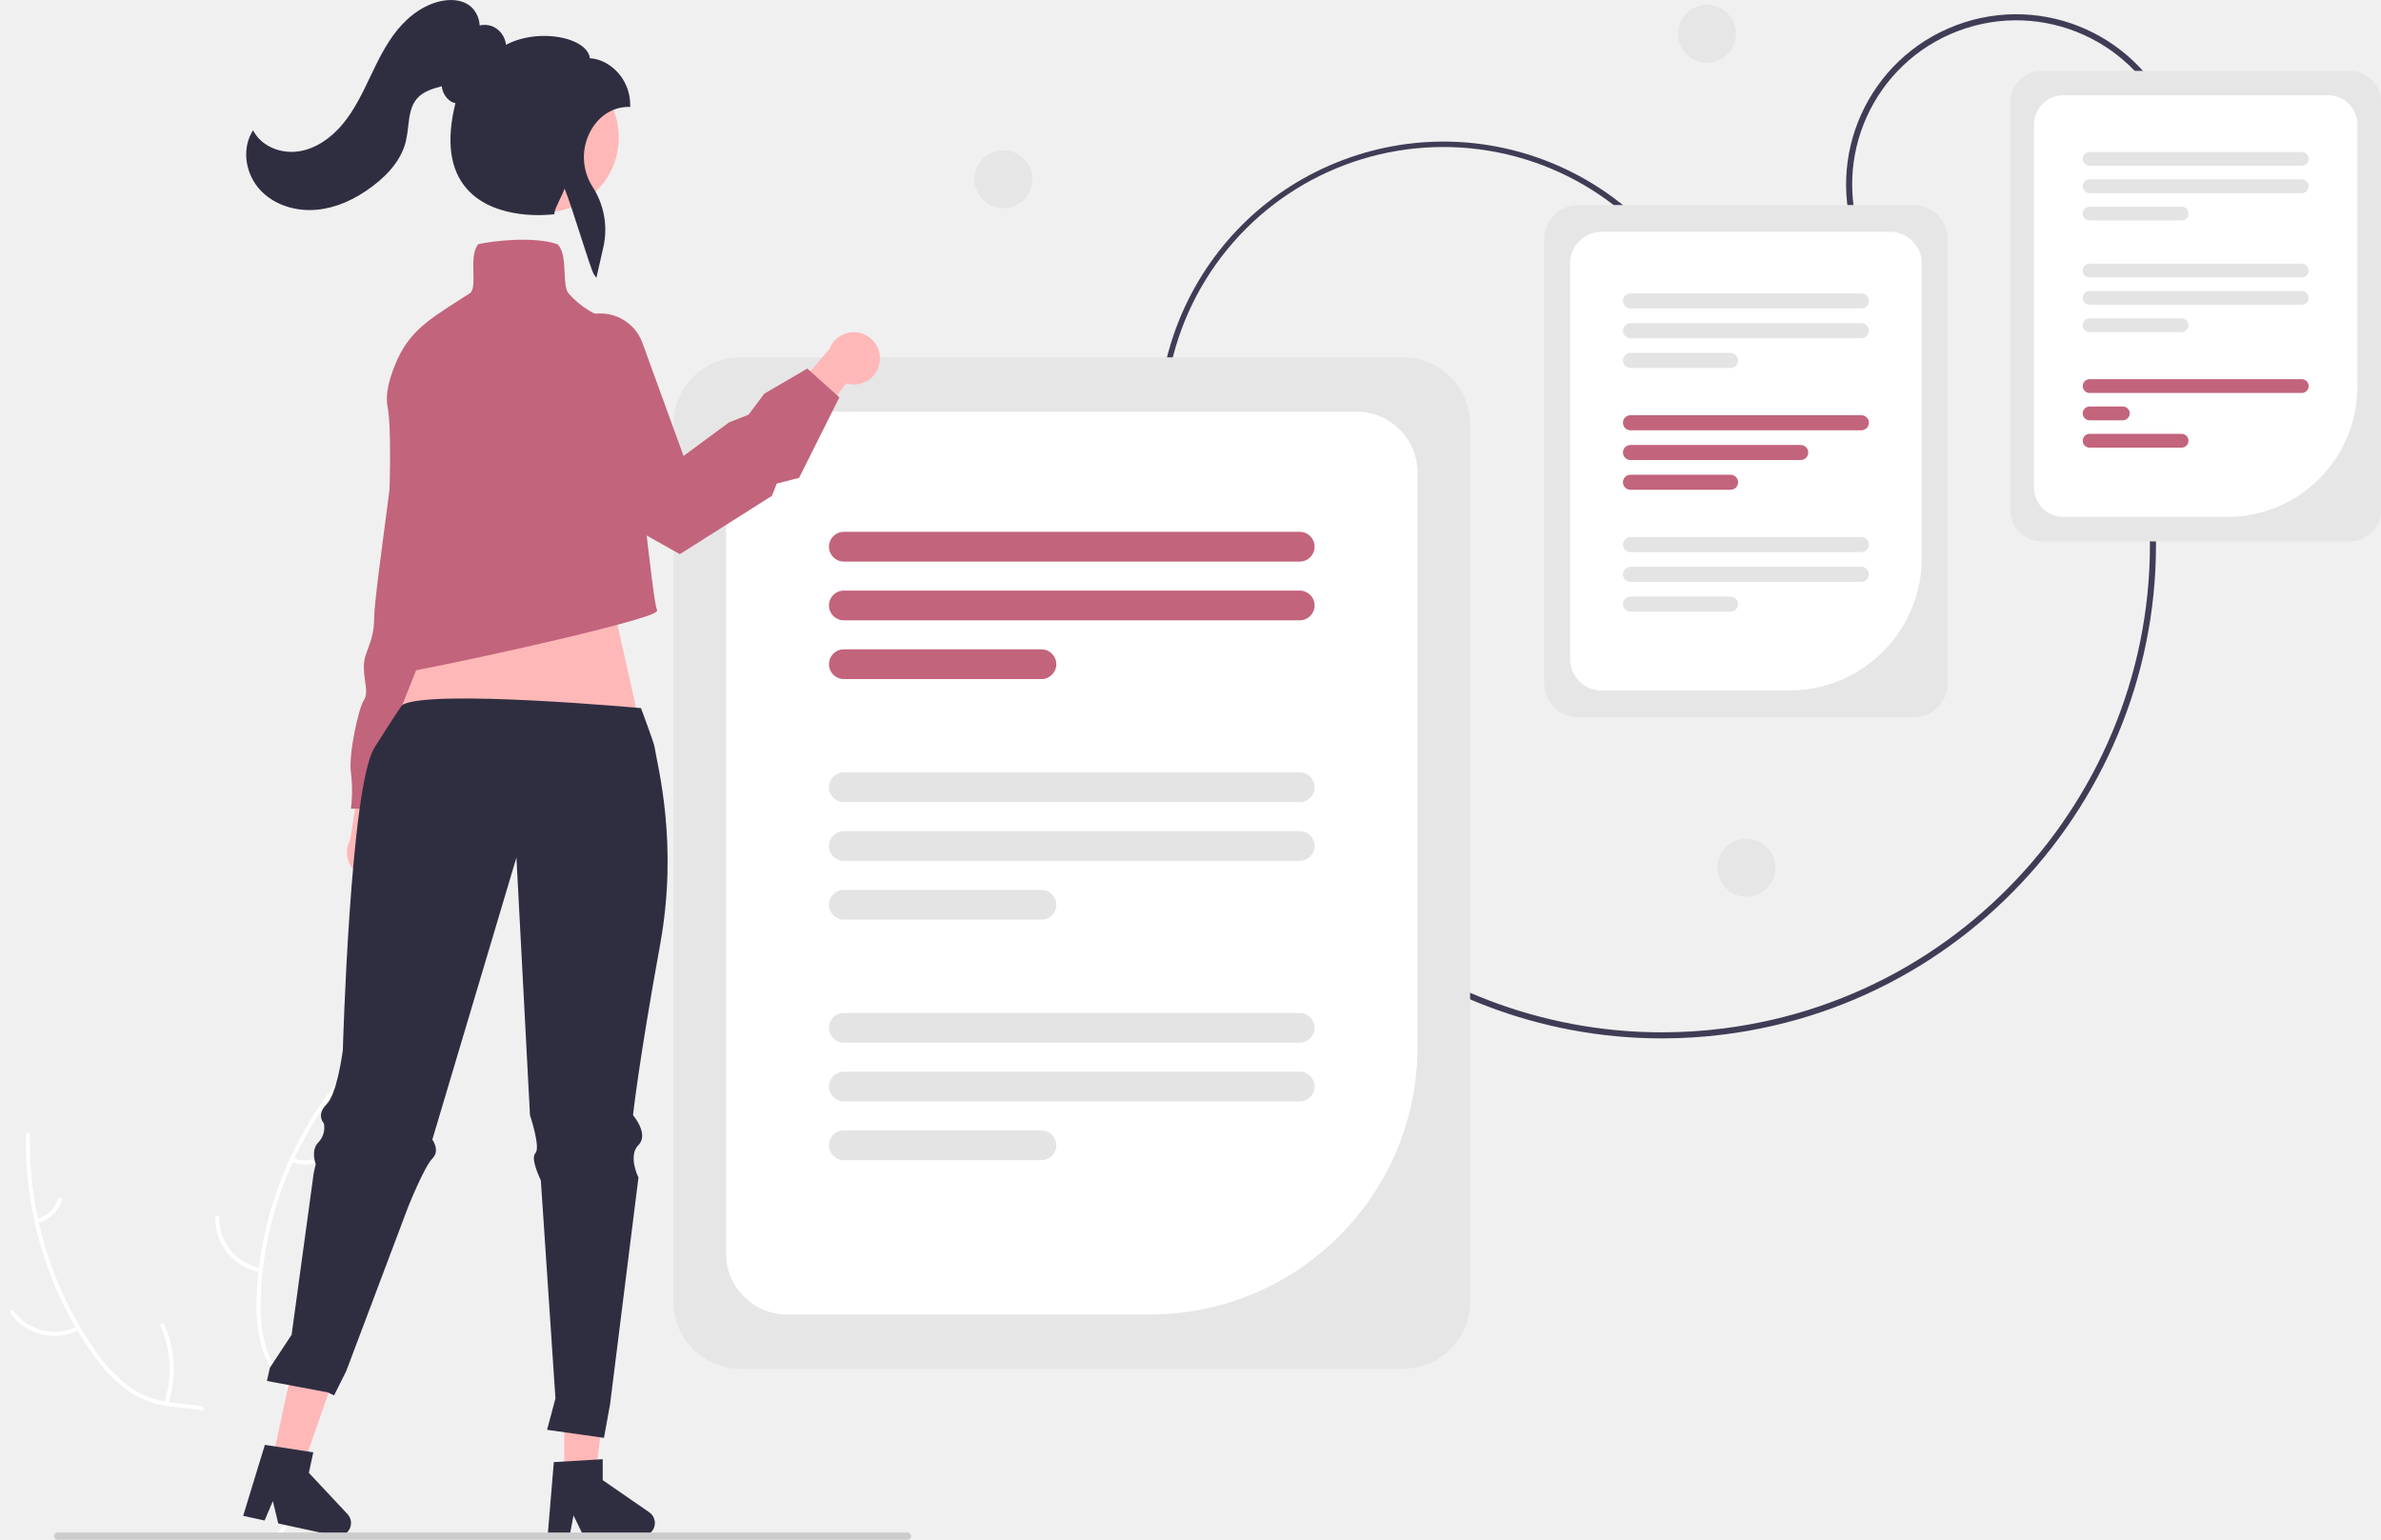
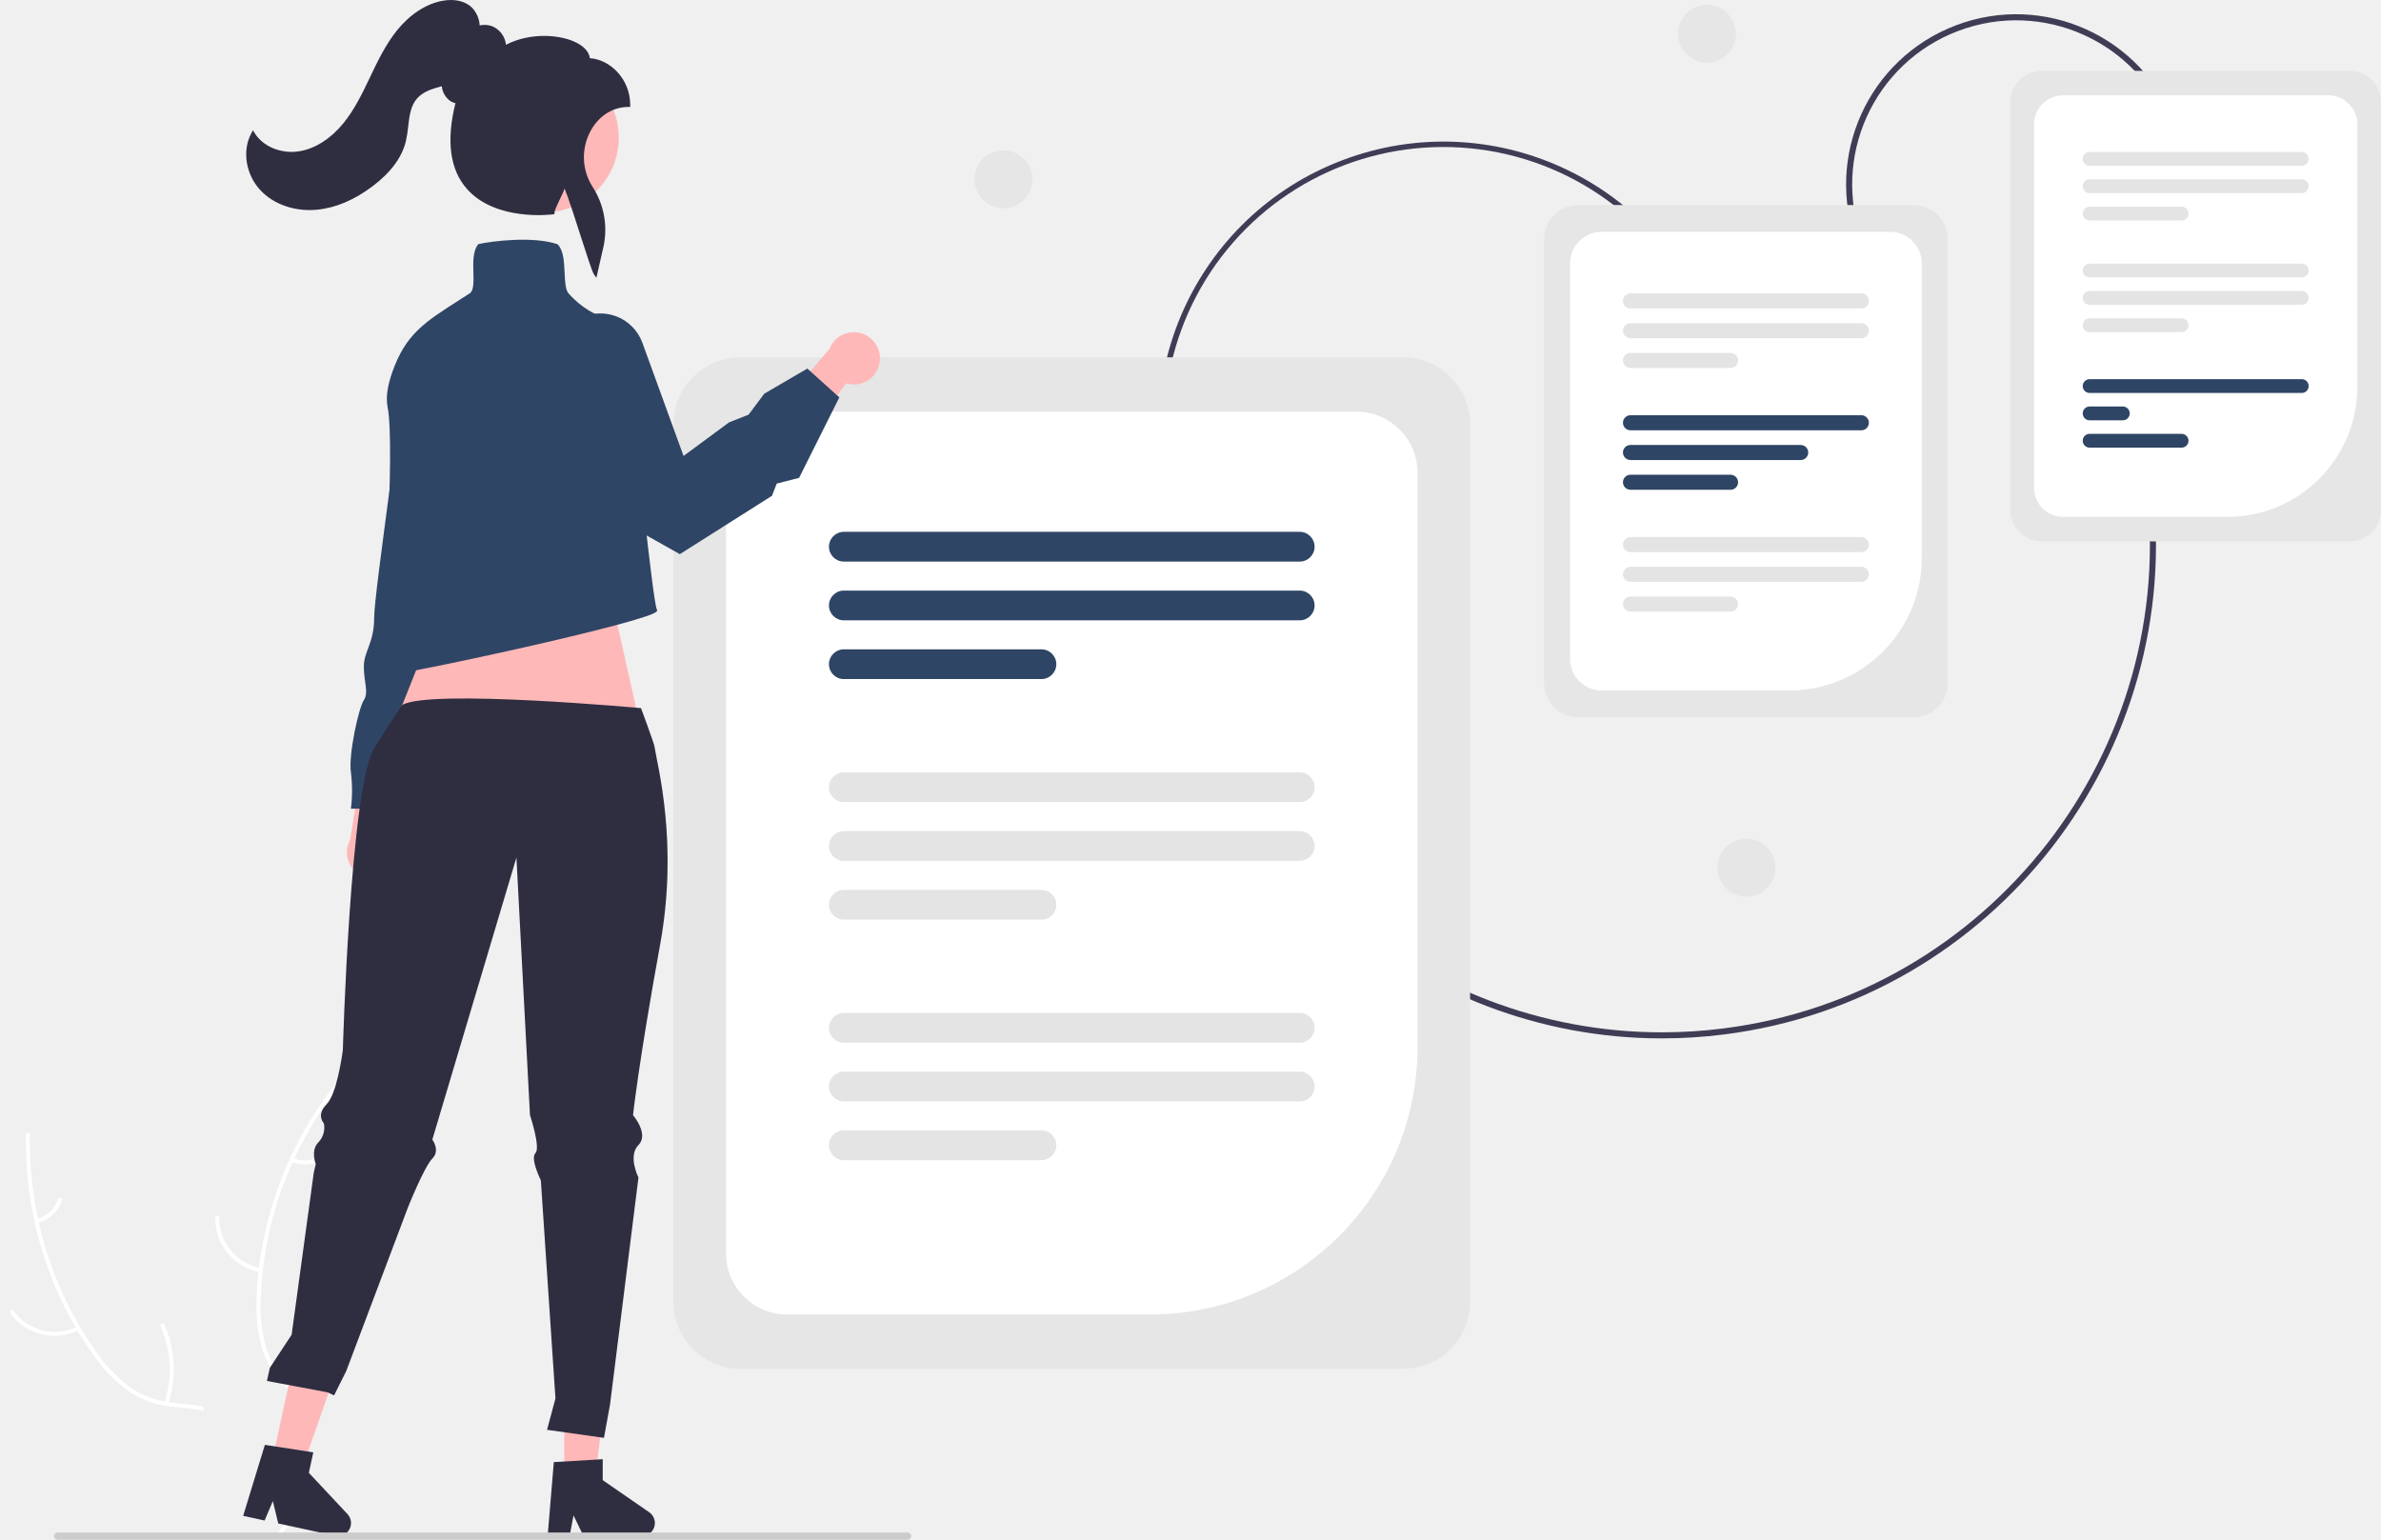
<svg xmlns="http://www.w3.org/2000/svg" data-name="Layer 1" width="785.166" height="507.754" viewBox="0 0 785.166 507.754">
  <path d="M755.423,538.554c-80.774.004-151.053-60.252-161.435-142.438l1.984-.251c10.254,81.171,79.677,140.684,159.452,140.688a161.362,161.362,0,0,0,20.273-1.279c87.986-11.115,150.524-91.739,139.409-179.725l1.984-.251c11.253,89.08-52.063,170.708-141.143,181.96A163.743,163.743,0,0,1,755.423,538.554Z" transform="translate(-207.417 -196.1229)" fill="#3f3d56" />
  <path d="M819.834,276.761a56.086,56.086,0,1,1,104.917-39.688l-1.871.708a54.085,54.085,0,1,0-101.174,38.271Z" transform="translate(-207.417 -196.1229)" fill="#3f3d56" />
  <path d="M982.306,374.653H880.641a10.288,10.288,0,0,1-10.277-10.277V229.76A10.288,10.288,0,0,1,880.641,219.483H982.306A10.288,10.288,0,0,1,992.583,229.76V364.376A10.288,10.288,0,0,1,982.306,374.653Z" transform="translate(-207.417 -196.1229)" fill="#e6e6e6" />
  <path d="M941.913,366.587H887.788a9.636,9.636,0,0,1-9.625-9.625v-119.79a9.636,9.636,0,0,1,9.625-9.625h87.373a9.635,9.635,0,0,1,9.625,9.625v86.543A42.92,42.92,0,0,1,941.913,366.587Z" transform="translate(-207.417 -196.1229)" fill="#fff" />
  <path d="M966.444,287.621H896.503a2.281,2.281,0,1,1,0-4.562H966.444a2.281,2.281,0,1,1,0,4.562Z" transform="translate(-207.417 -196.1229)" fill="#e4e4e4" />
  <path d="M966.444,296.634H896.503a2.281,2.281,0,0,1,0-4.562H966.444a2.281,2.281,0,1,1,0,4.562Z" transform="translate(-207.417 -196.1229)" fill="#e4e4e4" />
  <path d="M926.821,305.648H896.503a2.281,2.281,0,0,1,0-4.562H926.821a2.281,2.281,0,0,1,0,4.562Z" transform="translate(-207.417 -196.1229)" fill="#e4e4e4" />
  <path d="M966.444,250.813H896.503a2.281,2.281,0,1,1,0-4.562H966.444a2.281,2.281,0,1,1,0,4.562Z" transform="translate(-207.417 -196.1229)" fill="#e4e4e4" />
  <path d="M966.444,259.826H896.503a2.281,2.281,0,0,1,0-4.562H966.444a2.281,2.281,0,1,1,0,4.562Z" transform="translate(-207.417 -196.1229)" fill="#e4e4e4" />
  <path d="M926.821,268.84H896.503a2.281,2.281,0,0,1,0-4.562H926.821a2.281,2.281,0,0,1,0,4.562Z" transform="translate(-207.417 -196.1229)" fill="#e4e4e4" />
-   <path d="M966.444,325.717H896.503a2.281,2.281,0,1,1,0-4.562H966.444a2.281,2.281,0,1,1,0,4.562Z" transform="translate(-207.417 -196.1229)" fill="#c2647c" />
-   <path d="M907.444,334.73H896.503a2.281,2.281,0,0,1,0-4.562H907.444a2.281,2.281,0,1,1,0,4.562Z" transform="translate(-207.417 -196.1229)" fill="#c2647c" />
-   <path d="M926.821,343.744H896.503a2.281,2.281,0,0,1,0-4.562H926.821a2.281,2.281,0,0,1,0,4.562Z" transform="translate(-207.417 -196.1229)" fill="#c2647c" />
+   <path d="M966.444,325.717H896.503a2.281,2.281,0,1,1,0-4.562H966.444a2.281,2.281,0,1,1,0,4.562Z" transform="translate(-207.417 -196.1229)" fill="#2f4565" />
+   <path d="M907.444,334.73H896.503a2.281,2.281,0,0,1,0-4.562H907.444a2.281,2.281,0,1,1,0,4.562Z" transform="translate(-207.417 -196.1229)" fill="#2f4565" />
+   <path d="M926.821,343.744H896.503a2.281,2.281,0,0,1,0-4.562H926.821a2.281,2.281,0,0,1,0,4.562Z" transform="translate(-207.417 -196.1229)" fill="#2f4565" />
  <path d="M595.504,370.14A94.031,94.031,0,0,1,771.402,303.602l-1.871.708A92.031,92.031,0,1,0,597.375,369.432Z" transform="translate(-207.417 -196.1229)" fill="#3f3d56" />
  <circle cx="562.907" cy="11.141" r="9.546" fill="#e6e6e6" />
  <circle cx="575.907" cy="286.141" r="9.546" fill="#e6e6e6" />
  <circle cx="330.907" cy="59.141" r="9.546" fill="#e6e6e6" />
  <path d="M670.117,647.511h-218.533A22.115,22.115,0,0,1,429.494,625.421V336.058a22.115,22.115,0,0,1,22.09-22.09h218.533A22.115,22.115,0,0,1,692.207,336.058V625.421A22.115,22.115,0,0,1,670.117,647.511Z" transform="translate(-207.417 -196.1229)" fill="#e6e6e6" />
  <path d="M586.709,629.6H466.945a20.137,20.137,0,0,1-20.114-20.114V351.993a20.136,20.136,0,0,1,20.114-20.114H654.756a20.136,20.136,0,0,1,20.114,20.114V541.44A88.26,88.26,0,0,1,586.709,629.6Z" transform="translate(-207.417 -196.1229)" fill="#fff" />
-   <path d="M636.021,381.313H485.681a4.903,4.903,0,1,1,0-9.806H636.021a4.903,4.903,0,1,1,0,9.806Z" transform="translate(-207.417 -196.1229)" fill="#c2647c" />
-   <path d="M636.021,400.687H485.681a4.903,4.903,0,0,1,0-9.807H636.021a4.903,4.903,0,1,1,0,9.807Z" transform="translate(-207.417 -196.1229)" fill="#c2647c" />
-   <path d="M550.849,420.062h-65.169a4.903,4.903,0,0,1,0-9.807h65.169a4.903,4.903,0,1,1,0,9.807Z" transform="translate(-207.417 -196.1229)" fill="#c2647c" />
+   <path d="M636.021,381.313H485.681a4.903,4.903,0,1,1,0-9.806H636.021a4.903,4.903,0,1,1,0,9.806Z" transform="translate(-207.417 -196.1229)" fill="#2f4565" />
+   <path d="M636.021,400.687H485.681a4.903,4.903,0,0,1,0-9.807H636.021a4.903,4.903,0,1,1,0,9.807Z" transform="translate(-207.417 -196.1229)" fill="#2f4565" />
+   <path d="M550.849,420.062h-65.169a4.903,4.903,0,0,1,0-9.807h65.169a4.903,4.903,0,1,1,0,9.807Z" transform="translate(-207.417 -196.1229)" fill="#2f4565" />
  <path d="M636.021,460.639H485.681a4.903,4.903,0,1,1,0-9.806H636.021a4.903,4.903,0,1,1,0,9.806Z" transform="translate(-207.417 -196.1229)" fill="#e4e4e4" />
  <path d="M636.021,480.014H485.681a4.903,4.903,0,0,1,0-9.807H636.021a4.903,4.903,0,0,1,0,9.807Z" transform="translate(-207.417 -196.1229)" fill="#e4e4e4" />
  <path d="M550.849,499.388h-65.169a4.903,4.903,0,0,1,0-9.807h65.169a4.903,4.903,0,1,1,0,9.807Z" transform="translate(-207.417 -196.1229)" fill="#e4e4e4" />
  <path d="M636.021,539.966H485.681a4.903,4.903,0,1,1,0-9.806H636.021a4.903,4.903,0,1,1,0,9.806Z" transform="translate(-207.417 -196.1229)" fill="#e4e4e4" />
  <path d="M636.021,559.34H485.681a4.903,4.903,0,0,1,0-9.807H636.021a4.903,4.903,0,0,1,0,9.807Z" transform="translate(-207.417 -196.1229)" fill="#e4e4e4" />
  <path d="M550.849,578.715h-65.169a4.903,4.903,0,0,1,0-9.807h65.169a4.903,4.903,0,0,1,0,9.807Z" transform="translate(-207.417 -196.1229)" fill="#e4e4e4" />
  <path d="M838.493,432.653H727.823a11.2,11.2,0,0,1-11.187-11.187V274.926a11.2,11.2,0,0,1,11.187-11.187H838.493a11.2,11.2,0,0,1,11.187,11.187V421.466A11.2,11.2,0,0,1,838.493,432.653Z" transform="translate(-207.417 -196.1229)" fill="#e6e6e6" />
  <path d="M797.467,423.829H735.602a10.445,10.445,0,0,1-10.433-10.433V282.996a10.445,10.445,0,0,1,10.433-10.433h95.111a10.445,10.445,0,0,1,10.433,10.433v97.153A43.729,43.729,0,0,1,797.467,423.829Z" transform="translate(-207.417 -196.1229)" fill="#fff" />
  <path d="M821.225,297.844h-76.135a2.483,2.483,0,1,1,0-4.966h76.135a2.483,2.483,0,1,1,0,4.966Z" transform="translate(-207.417 -196.1229)" fill="#e4e4e4" />
  <path d="M821.225,307.656h-76.135a2.483,2.483,0,0,1,0-4.966h76.135a2.483,2.483,0,0,1,0,4.966Z" transform="translate(-207.417 -196.1229)" fill="#e4e4e4" />
  <path d="M778.093,317.468H745.09a2.483,2.483,0,0,1,0-4.966H778.093a2.483,2.483,0,0,1,0,4.966Z" transform="translate(-207.417 -196.1229)" fill="#e4e4e4" />
-   <path d="M821.225,338.017h-76.135a2.483,2.483,0,1,1,0-4.966h76.135a2.483,2.483,0,1,1,0,4.966Z" transform="translate(-207.417 -196.1229)" fill="#c2647c" />
-   <path d="M801.225,347.829h-56.135a2.483,2.483,0,0,1,0-4.966h56.135a2.483,2.483,0,0,1,0,4.966Z" transform="translate(-207.417 -196.1229)" fill="#c2647c" />
-   <path d="M778.093,357.64H745.09a2.483,2.483,0,0,1,0-4.966H778.093a2.483,2.483,0,0,1,0,4.966Z" transform="translate(-207.417 -196.1229)" fill="#c2647c" />
+   <path d="M821.225,338.017h-76.135a2.483,2.483,0,1,1,0-4.966h76.135a2.483,2.483,0,1,1,0,4.966Z" transform="translate(-207.417 -196.1229)" fill="#2f4565" />
+   <path d="M801.225,347.829h-56.135a2.483,2.483,0,0,1,0-4.966h56.135a2.483,2.483,0,0,1,0,4.966Z" transform="translate(-207.417 -196.1229)" fill="#2f4565" />
+   <path d="M778.093,357.64H745.09a2.483,2.483,0,0,1,0-4.966H778.093a2.483,2.483,0,0,1,0,4.966Z" transform="translate(-207.417 -196.1229)" fill="#2f4565" />
  <path d="M821.225,378.19h-76.135a2.483,2.483,0,1,1,0-4.966h76.135a2.483,2.483,0,1,1,0,4.966Z" transform="translate(-207.417 -196.1229)" fill="#e4e4e4" />
  <path d="M821.225,388.001h-76.135a2.483,2.483,0,0,1,0-4.966h76.135a2.483,2.483,0,0,1,0,4.966Z" transform="translate(-207.417 -196.1229)" fill="#e4e4e4" />
  <path d="M778.093,397.813H745.09a2.483,2.483,0,0,1,0-4.966H778.093a2.483,2.483,0,0,1,0,4.966Z" transform="translate(-207.417 -196.1229)" fill="#e4e4e4" />
  <path d="M336.812,482.998a8.566,8.566,0,0,0-1.708-13.024l7.02-29.621-14.858,5.428-4.389,27.296a8.613,8.613,0,0,0,13.935,9.92Z" transform="translate(-207.417 -196.1229)" fill="#ffb8b8" />
-   <path d="M372.544,358.871l-5.963,15.334s2.556,15.334-1.704,18.741-2.556,3.407-2.556,5.963a13.104,13.104,0,0,1-5.111,9.371c-3.408,2.556-18.741,54.52-18.741,54.52H323.135a48.042,48.042,0,0,0,0-11.926c-.852-5.963,2.556-21.297,4.259-23.852s0-5.963,0-11.074,3.408-7.667,3.408-16.186,10.222-74.965,9.371-82.632,8.519-14.482,8.519-14.482h8.519Z" transform="translate(-207.417 -196.1229)" fill="#c2647c" />
+   <path d="M372.544,358.871l-5.963,15.334s2.556,15.334-1.704,18.741-2.556,3.407-2.556,5.963a13.104,13.104,0,0,1-5.111,9.371c-3.408,2.556-18.741,54.52-18.741,54.52H323.135a48.042,48.042,0,0,0,0-11.926c-.852-5.963,2.556-21.297,4.259-23.852s0-5.963,0-11.074,3.408-7.667,3.408-16.186,10.222-74.965,9.371-82.632,8.519-14.482,8.519-14.482h8.519Z" transform="translate(-207.417 -196.1229)" fill="#2f4565" />
  <polygon points="201.206 195.271 215.379 258.521 124.556 252.871 149.253 190.754 201.206 195.271" fill="#ffb8b8" />
  <path d="M210.652,629.117a96.901,96.901,0,0,0,12.51,27.53c12.48,18.87,30.34,33.3,49.97,44.85,1.36.81,2.74,1.6,4.12,2.38h13.77l.48-1.1v-.01l.56-1.27.07-.15.03.15.55,2.38h6.76c.56-.79,1.11-1.58,1.65-2.38.79-1.17,1.55-2.35,2.27-3.55a57.636,57.636,0,0,0,3.4-6.52c.12-.25.22-.5.32-.75l-.45-.49,1.87-8.18-3.76-.62,4.12-12.71c-.15-.47-.32-.94-.5-1.41-2.31-5.85-6.65-10.22-11.8-13.89-5.3-3.79-11.47-6.83-17.14-9.99-2.66-1.49-5.28-3.06-7.83-4.72v-.01q-4.89-3.165-9.49-6.77a1.427,1.427,0,0,1-.15-.11,1.069,1.069,0,0,1-.12-.1,140.902,140.902,0,0,1-34.31-38.93.01.01,0,0,1-.01-.01c-.3-.48-.58-.96-.86-1.45v-.01a136.255,136.255,0,0,1-9.41-19.65v-.01c-.2-.5-.38-1-.57-1.5q-.39.66-.75,1.32a.01.01,0,0,0-.01.01C206.242,588.797,205.322,609.697,210.652,629.117Z" transform="translate(-207.417 -196.1229)" fill="#f0f0f0" />
  <path d="M215.942,571.447a121.365,121.365,0,0,0,2.87,27.54,118.541,118.541,0,0,0,3.36,12.24,121.345,121.345,0,0,0,10.13,22.6c.23.39.45.77.69,1.15v.01a102.347,102.347,0,0,0,5.75,8.66,47.722,47.722,0,0,0,11.4,11.46,30.089,30.089,0,0,0,11.98,4.63c.8.15,1.62.26,2.45.36,3.31.39,6.73.54,10.01,1.24a21.849,21.849,0,0,1,4.82,1.55c5.28,2.45,8.25,7.58,9.55,13.06.23.96.41,1.93.55,2.9,1.09,7.45-.11,15.19.51,22.65.07.79.16,1.59.27,2.38h.74l.48-1.1v-.01c-.05-.42-.09-.84-.13-1.27a96.295,96.295,0,0,1-.09-11.01c.04-1.65.07-3.31.05-4.97-.02-1.33-.07-2.66-.17-3.98v-.01c-.07-.82-.15-1.63-.26-2.44a31.586,31.586,0,0,0-1.82-7.25,18.152,18.152,0,0,0-10.32-10.68,26.993,26.993,0,0,0-4.47-1.25c-3.35-.64-6.81-.8-10.18-1.22-.36-.04-.72-.09-1.07-.15-.45-.07-.89-.15-1.33-.23a28.666,28.666,0,0,1-12.16-5.27,51.904,51.904,0,0,1-10.98-11.92c-1.64-2.35-3.2-4.75-4.65-7.22a.01.01,0,0,0-.01-.01c-.07-.12-.14-.23-.21-.35l-.01-.02a119.572,119.572,0,0,1-13.46-34.17c-.09-.44-.19-.88-.29-1.32a120.887,120.887,0,0,1-2.67-26.4v-.01c0-.42.01-.83.02-1.25.02-.86-1.31-1.05-1.33-.19-.01.42-.02.84-.01,1.26A.01.01,0,0,0,215.942,571.447Z" transform="translate(-207.417 -196.1229)" fill="#fff" />
  <path d="M233.563,634.706a18.018,18.018,0,0,1-22.694-5.416c-.509-.699.554-1.523,1.064-.822a16.684,16.684,0,0,0,21.121,4.995c.769-.395,1.275.85.51,1.244Z" transform="translate(-207.417 -196.1229)" fill="#fff" />
  <path d="M261.583,658.705a34.728,34.728,0,0,0-1.23-25.279c-.355-.79.889-1.299,1.244-.51a36.123,36.123,0,0,1,1.226,26.308c-.279.821-1.517.297-1.24-.519Z" transform="translate(-207.417 -196.1229)" fill="#fff" />
  <path d="M219.555,598.15a10.199,10.199,0,0,0,7.022-6.659c.268-.824,1.506-.3,1.24.519a11.429,11.429,0,0,1-7.752,7.384.695.695,0,0,1-.877-.367.675.675,0,0,1,.367-.877Z" transform="translate(-207.417 -196.1229)" fill="#fff" />
  <path d="M271.622,638.657v.01a131.246,131.246,0,0,0,2.67,21.24v.01c.08.48.19.95.29,1.42a184.497,184.497,0,0,0,10.11,31.61q1.785,4.32,3.74,8.55c.36.8.73,1.59,1.11,2.38h1.48l.48-1.1v-.01l.56-1.27.07-.15.03.15.55,2.38h14.3l2.78-2.38,4.05-3.47-5.66-6.18-.93-1.02-.14-.15-.45-.49,1.87-8.18-3.76-.62,4.12-12.71,1.95-6.01.49-1.51,2.85-8.79,8.6,1.61,1.4-4.9a135.988,135.988,0,0,1-6.42-18.41c-.01-.05-.03-.09-.04-.14a141.583,141.583,0,0,1-4.02-51.96v-.01c.06-.56.13-1.13.21-1.68v-.02a133.631,133.631,0,0,1,4.32-21.34c.14-.53.3-1.05.45-1.57-.46.2-.91.39-1.37.59l-.01.01h-.02c-.73.32-1.46.66-2.17,1.02-17.06,8.29-29.61,23.85-36.74,41.79-.02.05-.04.09-.06.14a96.393,96.393,0,0,0-6.57,29.43A114.871,114.871,0,0,0,271.622,638.657Z" transform="translate(-207.417 -196.1229)" fill="#f0f0f0" />
  <path d="M297.572,703.877h1.58c.5-.81,1.04-1.6,1.58-2.38q1.29-1.815,2.66-3.55c.79-1,1.58-1.99,2.37-2.98.82-1.03,1.63-2.06,2.42-3.12l-.93-1.02c-.15.2-.3.4-.46.6-2.56,3.37-5.33,6.61-7.7,10.07C298.562,702.277,298.052,703.067,297.572,703.877Z" transform="translate(-207.417 -196.1229)" fill="#fff" />
  <path d="M319.014,554.506c-.26.33-.53.67-.78,1.01q-2.925,3.795-5.53,7.83a117.992,117.992,0,0,0-8.22,14.85c-.19.4-.38.81-.56,1.22a119.263,119.263,0,0,0-9.84,35.44c-.02.12-.03.23-.04.35q-.495,4.29-.64,8.61a51.783,51.783,0,0,0,1.59,16.12c.2.69.42,1.37.66,2.03a27.344,27.344,0,0,0,2.25,4.65,27.923,27.923,0,0,0,2.14,3.09c.47.6.96,1.19,1.48,1.76.3.33.61.66.92.99.26.25.51.51.77.76,2.7,2.62,5.68,5.05,8.12,7.94l-.49,1.51c-2.35-2.98-5.38-5.45-8.11-8.05a37.897,37.897,0,0,1-4.66-5.28c-.18-.26-.37-.52-.54-.79a26.749,26.749,0,0,1-2.39-4.29c-.34-.75-.65-1.52-.93-2.32a47.893,47.893,0,0,1-2.2-16,103.415,103.415,0,0,1,.62-10.39c.04-.45.09-.89.15-1.34a121.638,121.638,0,0,1,5.52-24.14,122.659,122.659,0,0,1,13.76-28.18q2.475-3.765,5.25-7.35c.24-.33.49-.65.75-.98C318.594,552.876,319.544,553.826,319.014,554.506Z" transform="translate(-207.417 -196.1229)" fill="#fff" />
  <path d="M293.26,615.672a18.018,18.018,0,0,1-14.859-17.988.673.673,0,0,1,1.344-.016A16.684,16.684,0,0,0,293.601,614.372c.852.147.506,1.447-.341,1.3Z" transform="translate(-207.417 -196.1229)" fill="#fff" />
  <path d="M301.183,651.705a34.728,34.728,0,0,0,14.238-20.924c.192-.844,1.492-.502,1.3.341A36.123,36.123,0,0,1,301.861,652.866c-.716.487-1.39-.676-.678-1.161Z" transform="translate(-207.417 -196.1229)" fill="#fff" />
  <path d="M304.085,578.051a10.199,10.199,0,0,0,9.616-1.089c.71-.496,1.383.668.678,1.161a11.429,11.429,0,0,1-10.636,1.228.695.695,0,0,1-.479-.821.675.675,0,0,1,.821-.479Z" transform="translate(-207.417 -196.1229)" fill="#fff" />
  <polygon points="186.082 487.193 196.284 487.192 201.138 447.841 186.08 447.841 186.082 487.193" fill="#ffb8b8" />
  <path d="M390.044,678.283l16.128-.963v6.91l15.333,10.589a4.316,4.316,0,0,1-2.453,7.868H399.852l-3.309-6.835-1.292,6.835h-7.239Z" transform="translate(-207.417 -196.1229)" fill="#2f2e41" />
  <polygon points="89.657 482.117 99.628 484.279 112.713 446.851 97.998 443.66 89.657 482.117" fill="#ffb8b8" />
  <path d="M294.765,672.589l15.965,2.478L309.265,681.82l12.739,13.599a4.316,4.316,0,0,1-4.065,7.169l-18.764-4.071-1.785-7.381-2.712,6.405-7.075-1.535Z" transform="translate(-207.417 -196.1229)" fill="#2f2e41" />
  <path d="M225.222,702.687a1.186,1.186,0,0,0,1.19,1.19h280.29a1.19,1.19,0,0,0,0-2.38h-280.29A1.187,1.187,0,0,0,225.222,702.687Z" transform="translate(-207.417 -196.1229)" fill="#ccc" />
  <path d="M425.115,507.534c-7.16,39.35-8.95,56.34-8.95,56.34s5.37,6.26,1.79,9.84,0,10.73,0,10.73L408.583,659.283l-2,11-18.768-2.648,2.768-10.352-4.818-71.938s-3.58-7.16-1.79-8.95c1.79-1.79-1.79-12.52-1.79-12.52l-4.47-84.96-27.73,93.01s2.69,3.58,0,6.26c-2.68,2.68-8.04,16.1-8.04,16.1L321.583,648.283l-4,8-2.128-1.008-9.36-1.76-1.72-.32-3.06-.58-1.97-.37-.67-.12-3.24-.61.98-4.35,7.168-10.882,7.292-53.368.32-1.43.34-1.51s-1.79-4.47.89-7.16a6.988,6.988,0,0,0,1.79-6.26,2.441,2.441,0,0,1-.24-.3,3.712,3.712,0,0,1-.64-1.46c-.24-1.12-.03-2.69,1.78-4.5a7.635,7.635,0,0,0,1.27-1.82c2.72-5.15,4.09-16.06,4.09-16.06s2.42-86.41,10.34-99.61c.42-.69,8.828-13.937,9.268-14.207,8.94-5.36,78.714,1.043,78.714,1.043s4.219,11.333,4.409,12.513C424.235,448.784,431.185,474.154,425.115,507.534Z" transform="translate(-207.417 -196.1229)" fill="#2f2e41" />
  <path d="M497.519,315.422a8.566,8.566,0,0,1-11.049,7.104l-18.088,24.485-5.447-14.851L480.947,311.185a8.613,8.613,0,0,1,16.572,4.237Z" transform="translate(-207.417 -196.1229)" fill="#ffb8b8" />
-   <path d="M332.477,419.137c-1.658,0-2.6-.325-2.965-1.022-.535-1.023.394-2.36,1.469-3.909a11.959,11.959,0,0,0,1.863-3.356c.643-2.572,4.983-67.547,2.387-80.529-.601-3.004-.083-6.854,1.536-11.444,4.424-12.535,10.463-16.388,22.494-24.062q1.465-.935,3.051-1.952c1.368-.879,1.292-3.793,1.211-6.879-.089-3.43-.182-6.977,1.498-9.193l.109-.145.176-.041c4.064-.939,17.732-2.684,25.827.013l.112.038.084.083c1.923,1.923,2.098,5.647,2.268,9.249.139,2.957.27,5.749,1.358,6.962,8.317,9.271,17.75,9.09,17.845,9.088l.467-.014.046.465c3.618,36.798,9.45,92.338,10.689,94.523a.652.652,0,0,1,.021.676C422.204,401.086,338.727,419.137,332.477,419.137Zm90.689-21.579Z" transform="translate(-207.417 -196.1229)" fill="#c2647c" />
+   <path d="M332.477,419.137c-1.658,0-2.6-.325-2.965-1.022-.535-1.023.394-2.36,1.469-3.909a11.959,11.959,0,0,0,1.863-3.356c.643-2.572,4.983-67.547,2.387-80.529-.601-3.004-.083-6.854,1.536-11.444,4.424-12.535,10.463-16.388,22.494-24.062q1.465-.935,3.051-1.952c1.368-.879,1.292-3.793,1.211-6.879-.089-3.43-.182-6.977,1.498-9.193l.109-.145.176-.041c4.064-.939,17.732-2.684,25.827.013l.112.038.084.083c1.923,1.923,2.098,5.647,2.268,9.249.139,2.957.27,5.749,1.358,6.962,8.317,9.271,17.75,9.09,17.845,9.088l.467-.014.046.465c3.618,36.798,9.45,92.338,10.689,94.523a.652.652,0,0,1,.021.676C422.204,401.086,338.727,419.137,332.477,419.137Zm90.689-21.579Z" transform="translate(-207.417 -196.1229)" fill="#2f4565" />
  <circle cx="179.384" cy="45.397" r="24.667" fill="#ffb8b8" />
  <path d="M403.282,286.611c-1.169-1.67-7.1-22.067-9.699-28.328-.266,1.346-3.246,6.562-3.316,7.951l-.026.514-.511.066c-.768.098-18.911,2.3-28.352-8.406-5.594-6.342-6.863-15.854-3.776-28.278a4.925,4.925,0,0,1-1.59-.612,6.827,6.827,0,0,1-2.91-4.958l-.523.14c-2.662.718-5.665,1.669-7.605,3.862-2.159,2.44-2.544,5.755-2.952,9.264a40.037,40.037,0,0,1-.791,4.981c-1.315,5.307-5.019,10.278-11.007,14.775-6.029,4.528-12.176,7.118-18.27,7.697-7.198.687-14.14-1.678-18.564-6.321-4.933-5.177-6.223-13.141-3.069-18.937l.508-.934.558.905c2.808,4.557,8.943,7.018,14.921,5.984,5.126-.887,10.207-4.141,14.309-9.164,3.744-4.585,6.326-10.001,8.823-15.238,2.54-5.325,5.166-10.832,8.949-15.504,4.267-5.27,9.592-8.712,14.995-9.693,3.934-.711,7.445.095,9.634,2.216a9.175,9.175,0,0,1,2.577,5.912,7.413,7.413,0,0,1,4.051.233,7.516,7.516,0,0,1,4.639,6.149c7.927-4.17,18.419-3.491,23.845-.363,2.272,1.31,3.577,2.96,3.808,4.801,6.409.358,13.302,6.601,13.302,15.446v.616h-.616c-5.072,0-9.703,2.917-12.388,7.803a18.119,18.119,0,0,0,.557,18.487,26.068,26.068,0,0,1,3.597,19.931l-2.315,10.142Z" transform="translate(-207.417 -196.1229)" fill="#2f2e41" />
-   <path d="M431.598,378.865l-16.26-9.146C386.983,350.065,379.999,334.457,379.126,324.821c-.932-10.282,4.546-15.906,4.78-16.14l.126-.093,14.658-7.489a14.752,14.752,0,0,1,20.576,8.096l13.558,37.288L447.856,335.396l6.411-2.526,5.173-6.917,14.207-8.286,10.554,9.499-13.273,26.545-7.374,1.878-1.564,4.028-.139.089Z" transform="translate(-207.417 -196.1229)" fill="#c2647c" />
+   <path d="M431.598,378.865l-16.26-9.146C386.983,350.065,379.999,334.457,379.126,324.821c-.932-10.282,4.546-15.906,4.78-16.14l.126-.093,14.658-7.489a14.752,14.752,0,0,1,20.576,8.096l13.558,37.288L447.856,335.396l6.411-2.526,5.173-6.917,14.207-8.286,10.554,9.499-13.273,26.545-7.374,1.878-1.564,4.028-.139.089Z" transform="translate(-207.417 -196.1229)" fill="#2f4565" />
</svg>
